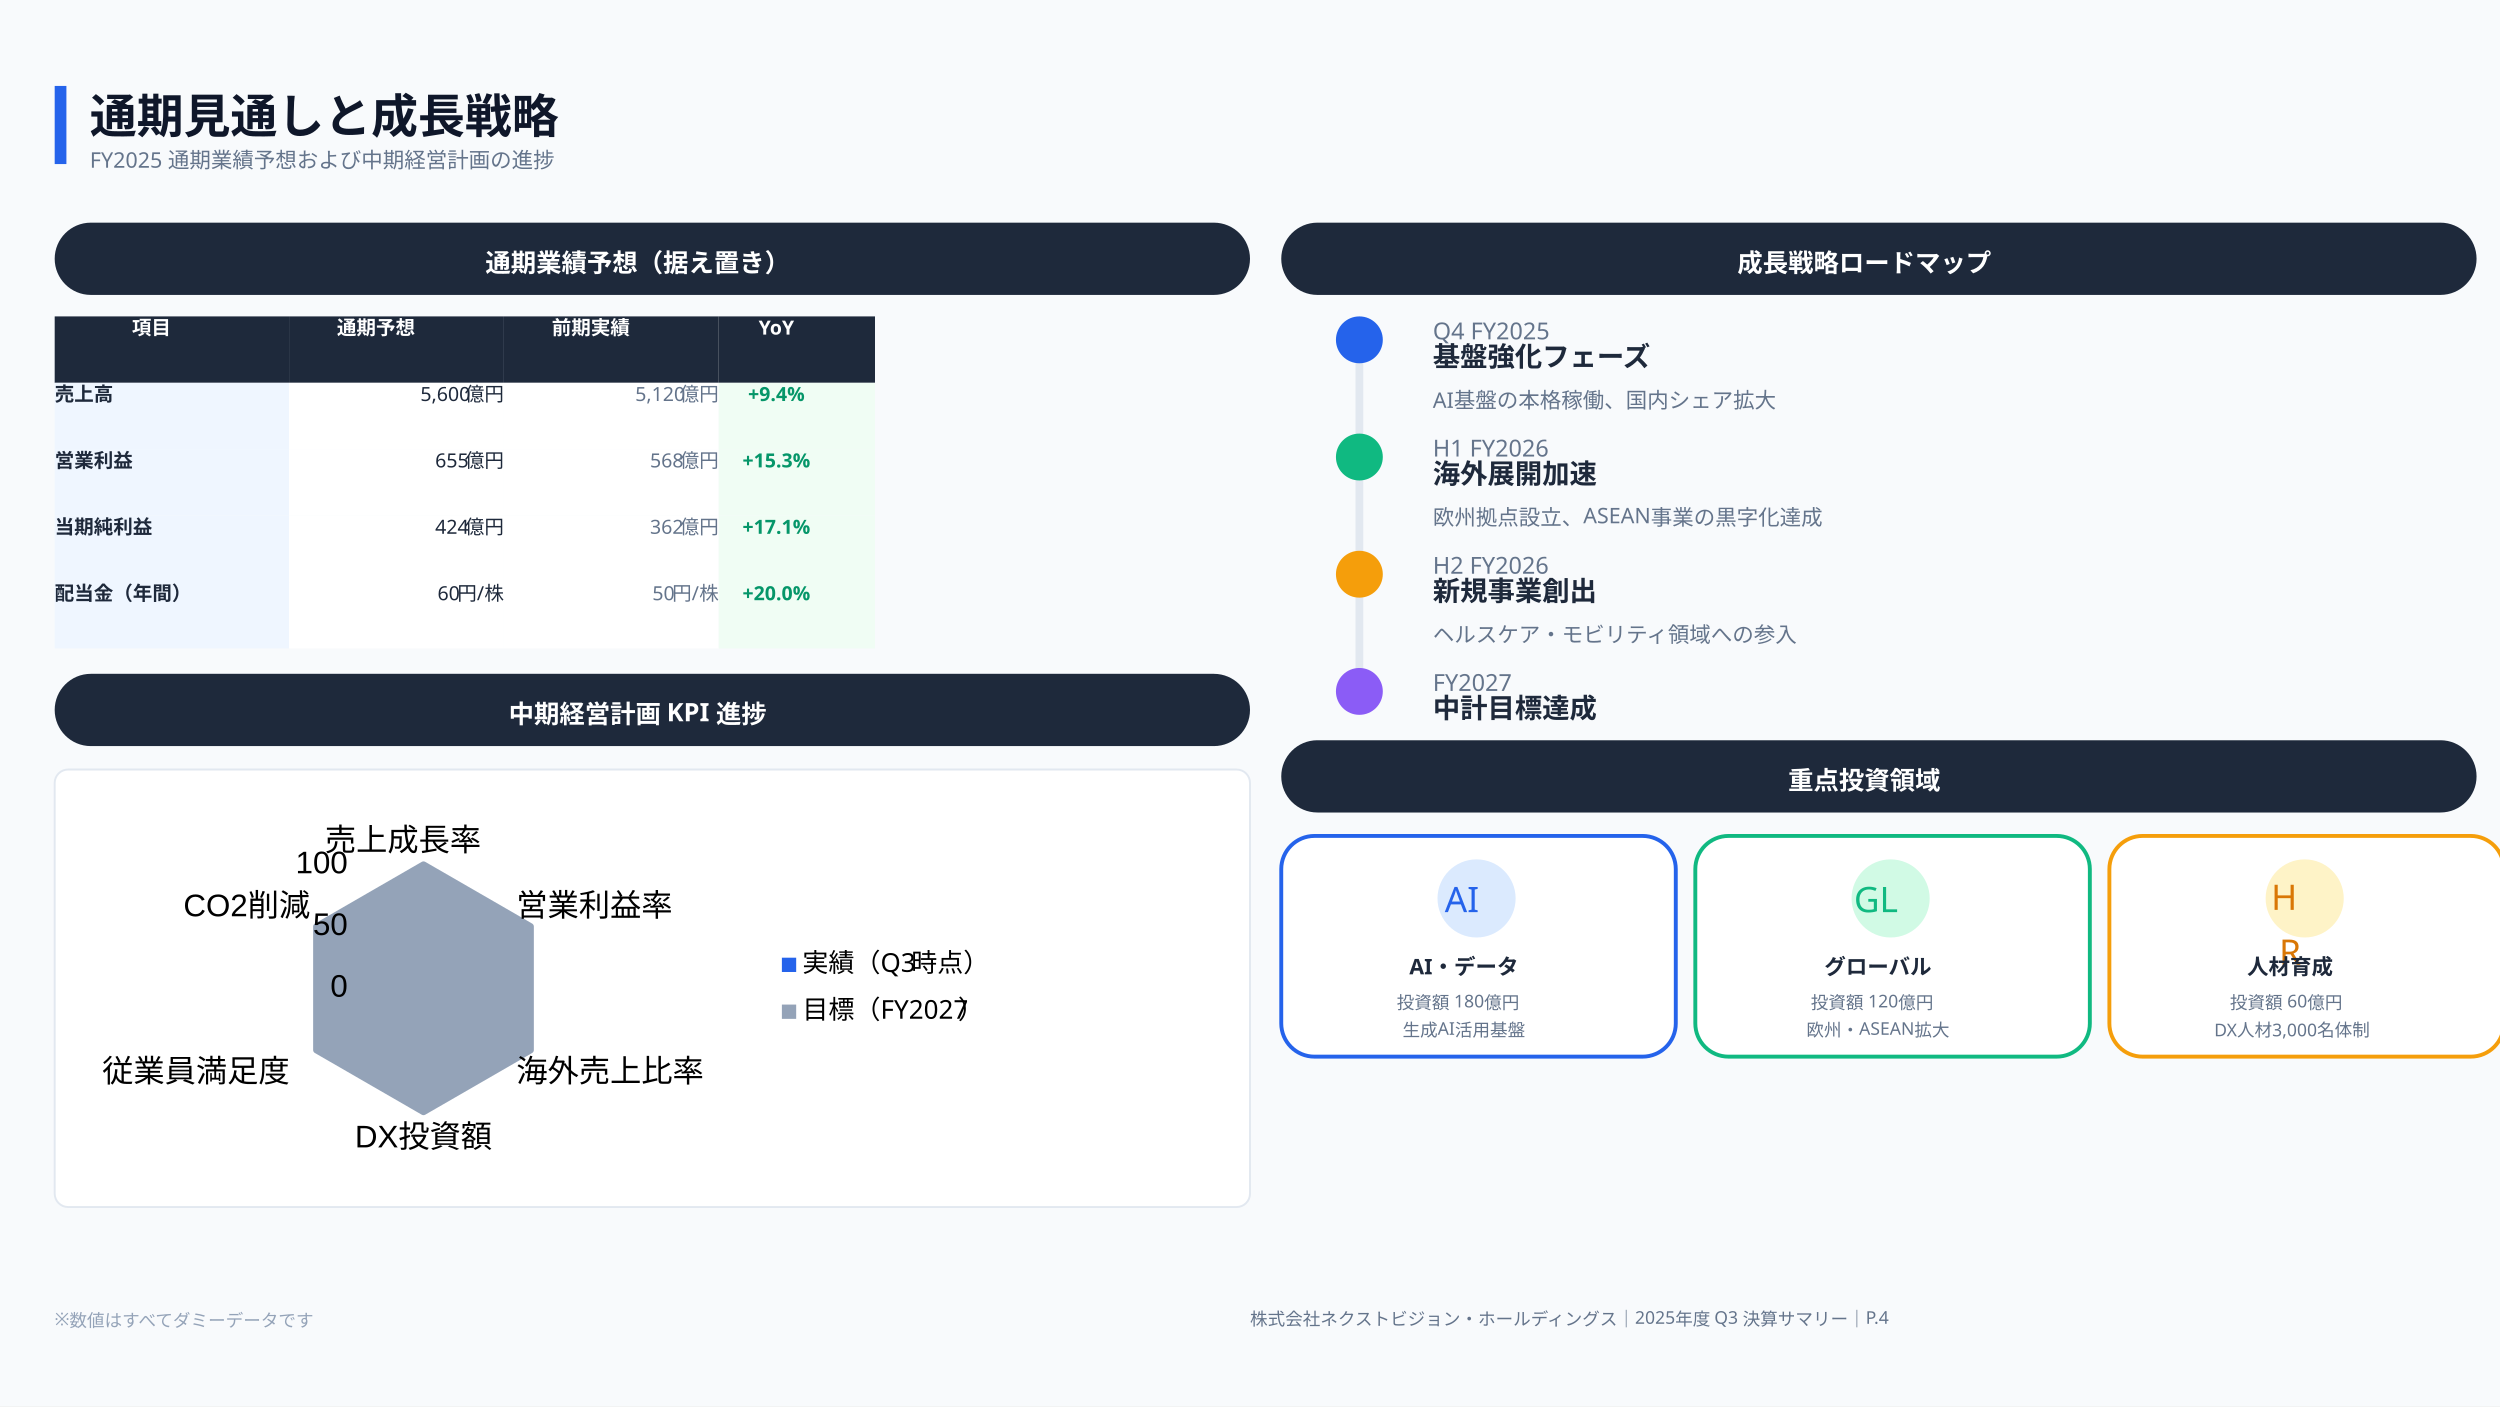
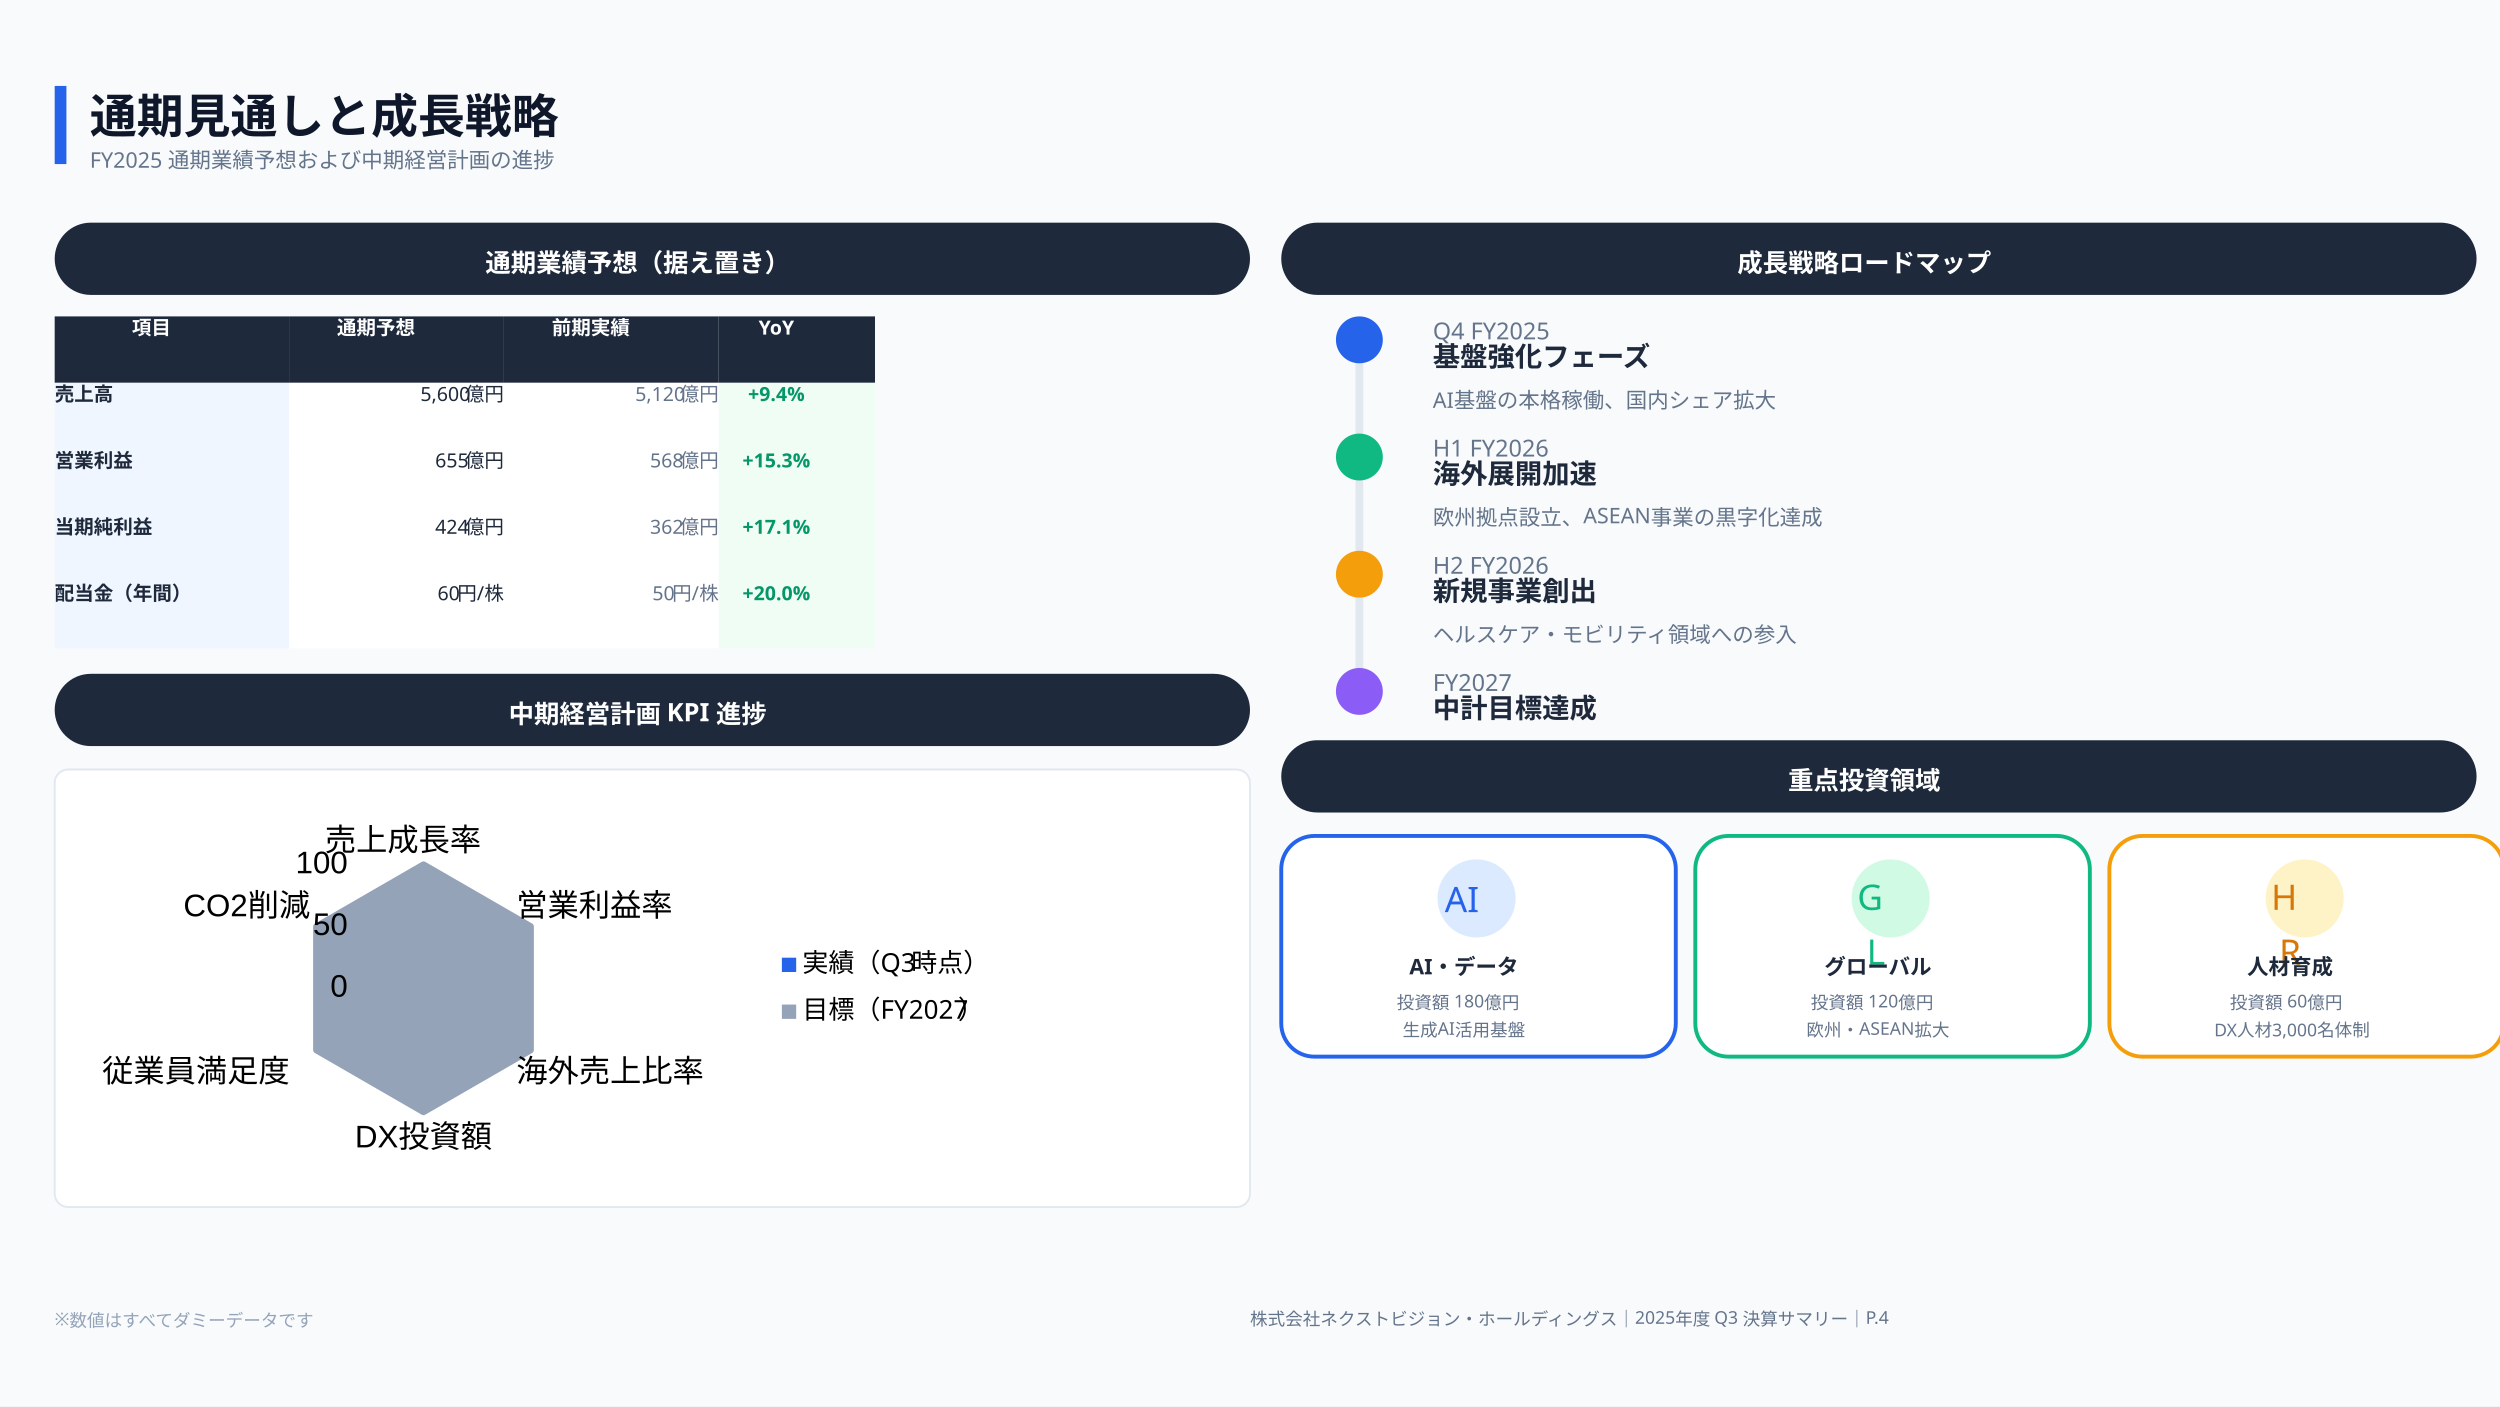
<svg xmlns="http://www.w3.org/2000/svg" viewBox="0 0 1280 720" width="1280" height="720">
  <rect width="1280" height="720" fill="#f8fafc" />
  <g role="img" aria-label="Shape 0" data-pptx-id="259.2" data-pptx-path="0" transform="translate(28, 44)">
    <rect fill="#2563eb" stroke-width="1.333" stroke="none" width="6" height="40" />
  </g>
  <g role="img" aria-label="Text 1" data-pptx-id="259.3" data-pptx-path="1" transform="translate(46, 40)">
    <rect fill="none" stroke-width="1.333" stroke="none" width="1206" height="32" />
    <text x="0" y="28.08" xml:space="preserve">
      <tspan x="0" dy="0" text-anchor="start" font-size="24" font-family="'Noto Sans JP', sans-serif" font-weight="bold" fill="#0f172a">通期見通しと成長戦略</tspan>
    </text>
  </g>
  <g role="img" aria-label="Text 2" data-pptx-id="259.4" data-pptx-path="2" transform="translate(46, 73)">
    <rect fill="none" stroke-width="1.333" stroke="none" width="1206" height="15" />
    <text x="0" y="12.87" xml:space="preserve">
      <tspan x="0" dy="0" text-anchor="start" font-size="11" font-family="'Noto Sans JP', sans-serif" fill="#64748b">FY2025 通期業績予想および中期経営計画の進捗</tspan>
    </text>
  </g>
  <g role="img" aria-label="Shape 3" data-pptx-id="259.5" data-pptx-path="3" transform="translate(28, 114)">
    <rect fill="#1e293b" stroke-width="1.333" stroke="none" width="612" height="37" rx="18.5" ry="18.5" />
  </g>
  <g role="img" aria-label="Text 4" data-pptx-id="259.6" data-pptx-path="4" transform="translate(38, 124)">
    <rect fill="none" stroke-width="1.333" stroke="none" width="592" height="18" />
    <text x="0" y="15.21" xml:space="preserve">
      <tspan x="296" dy="0" text-anchor="middle" font-size="13" font-family="'Noto Sans JP', sans-serif" font-weight="bold" fill="#ffffff">通期業績予想（据え置き）</tspan>
    </text>
  </g>
  <g role="img" aria-label="Table 0" data-pptx-id="259.5" data-pptx-path="5" transform="translate(28, 162)">
    <rect x="0" y="0" width="120" height="34" fill="#1e293b" />
    <g transform="translate(0, 0)">
      <text x="0" y="9.314" xml:space="preserve">
        <tspan x="60" dy="0" text-anchor="middle" font-size="10" font-family="游ゴシック, 'Noto Sans JP', Calibri, Carlito, sans-serif" font-weight="bold" fill="#ffffff">項目</tspan>
      </text>
    </g>
    <rect x="120" y="0" width="110" height="34" fill="#1e293b" />
    <g transform="translate(120, 0)">
      <text x="0" y="9.314" xml:space="preserve">
        <tspan x="55" dy="0" text-anchor="middle" font-size="10" font-family="游ゴシック, 'Noto Sans JP', Calibri, Carlito, sans-serif" font-weight="bold" fill="#ffffff">通期予想</tspan>
      </text>
    </g>
    <rect x="230" y="0" width="110" height="34" fill="#1e293b" />
    <g transform="translate(230, 0)">
      <text x="0" y="9.314" xml:space="preserve">
        <tspan x="55" dy="0" text-anchor="middle" font-size="10" font-family="游ゴシック, 'Noto Sans JP', Calibri, Carlito, sans-serif" font-weight="bold" fill="#ffffff">前期実績</tspan>
      </text>
    </g>
    <rect x="340" y="0" width="80" height="34" fill="#1e293b" />
    <g transform="translate(340, 0)">
      <text x="0" y="9.314" xml:space="preserve">
        <tspan x="40" dy="0" text-anchor="middle" font-size="10" font-family="Calibri, Carlito, 游ゴシック, 'Noto Sans JP', sans-serif" font-weight="bold" fill="#ffffff">YoY</tspan>
      </text>
    </g>
    <rect x="0" y="34" width="120" height="34" fill="#eff6ff" />
    <g transform="translate(0, 34)">
      <text x="0" y="9.314" xml:space="preserve">
        <tspan x="0" dy="0" text-anchor="start" font-size="10" font-family="游ゴシック, 'Noto Sans JP', Calibri, Carlito, sans-serif" font-weight="bold" fill="#1e293b">売上高</tspan>
      </text>
    </g>
    <rect x="120" y="34" width="110" height="34" fill="#ffffff" />
    <g transform="translate(120, 34)">
      <text x="0" y="9.314" xml:space="preserve">
        <tspan x="67.231" dy="0" text-anchor="start" font-size="10" font-family="Calibri, Carlito, 游ゴシック, 'Noto Sans JP', sans-serif" fill="#1e293b">5,600</tspan>
        <tspan x="90" text-anchor="start" font-size="10" font-family="游ゴシック, 'Noto Sans JP', Calibri, Carlito, sans-serif" fill="#1e293b">億円</tspan>
      </text>
    </g>
    <rect x="230" y="34" width="110" height="34" fill="#ffffff" />
    <g transform="translate(230, 34)">
      <text x="0" y="9.314" xml:space="preserve">
        <tspan x="67.231" dy="0" text-anchor="start" font-size="10" font-family="Calibri, Carlito, 游ゴシック, 'Noto Sans JP', sans-serif" fill="#64748b">5,120</tspan>
        <tspan x="90" text-anchor="start" font-size="10" font-family="游ゴシック, 'Noto Sans JP', Calibri, Carlito, sans-serif" fill="#64748b">億円</tspan>
      </text>
    </g>
    <rect x="340" y="34" width="80" height="34" fill="#f0fdf4" />
    <g transform="translate(340, 34)">
      <text x="0" y="9.314" xml:space="preserve">
        <tspan x="40" dy="0" text-anchor="middle" font-size="10" font-family="Calibri, Carlito, 游ゴシック, 'Noto Sans JP', sans-serif" font-weight="bold" fill="#059669">+9.4%</tspan>
      </text>
    </g>
    <rect x="0" y="68" width="120" height="34" fill="#eff6ff" />
    <g transform="translate(0, 68)">
      <text x="0" y="9.314" xml:space="preserve">
        <tspan x="0" dy="0" text-anchor="start" font-size="10" font-family="游ゴシック, 'Noto Sans JP', Calibri, Carlito, sans-serif" font-weight="bold" fill="#1e293b">営業利益</tspan>
      </text>
    </g>
    <rect x="120" y="68" width="110" height="34" fill="#ffffff" />
    <g transform="translate(120, 68)">
      <text x="0" y="9.314" xml:space="preserve">
        <tspan x="74.795" dy="0" text-anchor="start" font-size="10" font-family="Calibri, Carlito, 游ゴシック, 'Noto Sans JP', sans-serif" fill="#1e293b">655</tspan>
        <tspan x="90" text-anchor="start" font-size="10" font-family="游ゴシック, 'Noto Sans JP', Calibri, Carlito, sans-serif" fill="#1e293b">億円</tspan>
      </text>
    </g>
    <rect x="230" y="68" width="110" height="34" fill="#ffffff" />
    <g transform="translate(230, 68)">
      <text x="0" y="9.314" xml:space="preserve">
        <tspan x="74.795" dy="0" text-anchor="start" font-size="10" font-family="Calibri, Carlito, 游ゴシック, 'Noto Sans JP', sans-serif" fill="#64748b">568</tspan>
        <tspan x="90" text-anchor="start" font-size="10" font-family="游ゴシック, 'Noto Sans JP', Calibri, Carlito, sans-serif" fill="#64748b">億円</tspan>
      </text>
    </g>
    <rect x="340" y="68" width="80" height="34" fill="#f0fdf4" />
    <g transform="translate(340, 68)">
      <text x="0" y="9.314" xml:space="preserve">
        <tspan x="40" dy="0" text-anchor="middle" font-size="10" font-family="Calibri, Carlito, 游ゴシック, 'Noto Sans JP', sans-serif" font-weight="bold" fill="#059669">+15.3%</tspan>
      </text>
    </g>
    <rect x="0" y="102" width="120" height="34" fill="#eff6ff" />
    <g transform="translate(0, 102)">
      <text x="0" y="9.314" xml:space="preserve">
        <tspan x="0" dy="0" text-anchor="start" font-size="10" font-family="游ゴシック, 'Noto Sans JP', Calibri, Carlito, sans-serif" font-weight="bold" fill="#1e293b">当期純利益</tspan>
      </text>
    </g>
    <rect x="120" y="102" width="110" height="34" fill="#ffffff" />
    <g transform="translate(120, 102)">
      <text x="0" y="9.314" xml:space="preserve">
        <tspan x="74.795" dy="0" text-anchor="start" font-size="10" font-family="Calibri, Carlito, 游ゴシック, 'Noto Sans JP', sans-serif" fill="#1e293b">424</tspan>
        <tspan x="90" text-anchor="start" font-size="10" font-family="游ゴシック, 'Noto Sans JP', Calibri, Carlito, sans-serif" fill="#1e293b">億円</tspan>
      </text>
    </g>
    <rect x="230" y="102" width="110" height="34" fill="#ffffff" />
    <g transform="translate(230, 102)">
      <text x="0" y="9.314" xml:space="preserve">
        <tspan x="74.795" dy="0" text-anchor="start" font-size="10" font-family="Calibri, Carlito, 游ゴシック, 'Noto Sans JP', sans-serif" fill="#64748b">362</tspan>
        <tspan x="90" text-anchor="start" font-size="10" font-family="游ゴシック, 'Noto Sans JP', Calibri, Carlito, sans-serif" fill="#64748b">億円</tspan>
      </text>
    </g>
    <rect x="340" y="102" width="80" height="34" fill="#f0fdf4" />
    <g transform="translate(340, 102)">
      <text x="0" y="9.314" xml:space="preserve">
        <tspan x="40" dy="0" text-anchor="middle" font-size="10" font-family="Calibri, Carlito, 游ゴシック, 'Noto Sans JP', sans-serif" font-weight="bold" fill="#059669">+17.1%</tspan>
      </text>
    </g>
    <rect x="0" y="136" width="120" height="34" fill="#eff6ff" />
    <g transform="translate(0, 136)">
      <text x="0" y="9.314" xml:space="preserve">
        <tspan x="0" dy="0" text-anchor="start" font-size="10" font-family="游ゴシック, 'Noto Sans JP', Calibri, Carlito, sans-serif" font-weight="bold" fill="#1e293b">配当金（年間）</tspan>
      </text>
    </g>
    <rect x="120" y="136" width="110" height="34" fill="#ffffff" />
    <g transform="translate(120, 136)">
      <text x="0" y="9.314" xml:space="preserve">
        <tspan x="76.001" dy="0" text-anchor="start" font-size="10" font-family="Calibri, Carlito, 游ゴシック, 'Noto Sans JP', sans-serif" fill="#1e293b">60</tspan>
        <tspan x="86.138" text-anchor="start" font-size="10" font-family="游ゴシック, 'Noto Sans JP', Calibri, Carlito, sans-serif" fill="#1e293b">円</tspan>
        <tspan x="96.138" text-anchor="start" font-size="10" font-family="Calibri, Carlito, 游ゴシック, 'Noto Sans JP', sans-serif" fill="#1e293b">/</tspan>
        <tspan x="100" text-anchor="start" font-size="10" font-family="游ゴシック, 'Noto Sans JP', Calibri, Carlito, sans-serif" fill="#1e293b">株</tspan>
      </text>
    </g>
    <rect x="230" y="136" width="110" height="34" fill="#ffffff" />
    <g transform="translate(230, 136)">
      <text x="0" y="9.314" xml:space="preserve">
        <tspan x="76.001" dy="0" text-anchor="start" font-size="10" font-family="Calibri, Carlito, 游ゴシック, 'Noto Sans JP', sans-serif" fill="#64748b">50</tspan>
        <tspan x="86.138" text-anchor="start" font-size="10" font-family="游ゴシック, 'Noto Sans JP', Calibri, Carlito, sans-serif" fill="#64748b">円</tspan>
        <tspan x="96.138" text-anchor="start" font-size="10" font-family="Calibri, Carlito, 游ゴシック, 'Noto Sans JP', sans-serif" fill="#64748b">/</tspan>
        <tspan x="100" text-anchor="start" font-size="10" font-family="游ゴシック, 'Noto Sans JP', Calibri, Carlito, sans-serif" fill="#64748b">株</tspan>
      </text>
    </g>
    <rect x="340" y="136" width="80" height="34" fill="#f0fdf4" />
    <g transform="translate(340, 136)">
      <text x="0" y="9.314" xml:space="preserve">
        <tspan x="40" dy="0" text-anchor="middle" font-size="10" font-family="Calibri, Carlito, 游ゴシック, 'Noto Sans JP', sans-serif" font-weight="bold" fill="#059669">+20.0%</tspan>
      </text>
    </g>
  </g>
  <g role="img" aria-label="Shape 5" data-pptx-id="259.8" data-pptx-path="6" transform="translate(28, 345)">
    <rect fill="#1e293b" stroke-width="1.333" stroke="none" width="612" height="37" rx="18.5" ry="18.5" />
  </g>
  <g role="img" aria-label="Text 6" data-pptx-id="259.9" data-pptx-path="7" transform="translate(38, 355)">
    <rect fill="none" stroke-width="1.333" stroke="none" width="592" height="18" />
    <text x="0" y="15.21" xml:space="preserve">
      <tspan x="296" dy="0" text-anchor="middle" font-size="13" font-family="'Noto Sans JP', sans-serif" font-weight="bold" fill="#ffffff">中期経営計画 KPI 進捗</tspan>
    </text>
  </g>
  <g role="img" aria-label="Shape 7" data-pptx-id="259.10" data-pptx-path="8" transform="translate(28, 394)">
    <rect fill="#ffffff" stroke-width="1" stroke="#e2e8f0" width="612" height="224" rx="6.857" ry="6.857" />
  </g>
  <g role="img" aria-label="Chart 0" data-pptx-id="259.11" data-pptx-path="9" transform="translate(40, 406) scale(1, 1) translate(0, 0)">
    <g transform="translate(149.465, 68.404)">
      <path fill="none" stroke-width="1.333" stroke="#888888" stroke-linecap="butt" stroke-linejoin="round" d="M 20.522 0 L 41.045 11.849 L 41.045 35.546 L 20.522 47.395 L 0 35.546 L 0 11.849 L 20.522 0" transform="scale(1.333333, 1.333333)" />
    </g>
    <g transform="translate(122.102, 36.807)">
      <path fill="none" stroke-width="1.333" stroke="#888888" stroke-linecap="butt" stroke-linejoin="round" d="M 41.045 0 L 82.09 23.697 L 82.09 71.092 L 41.045 94.789 L 0 71.092 L 0 23.697 L 41.045 0" transform="scale(1.333333, 1.333333)" />
    </g>
    <g transform="translate(176.829, 36.807)">
      <line stroke-width="1.333" stroke="#888888" stroke-linecap="butt" stroke-linejoin="round" fill="none" x1="0" y1="0" x2="0" y2="63.193" />
    </g>
    <g transform="translate(176.829, 68.404)">
      <line stroke-width="1.333" stroke="#888888" stroke-linecap="butt" stroke-linejoin="round" fill="none" x1="0" y1="0" x2="54.727" y2="31.596" />
    </g>
    <g transform="translate(176.829, 100)">
      <line stroke-width="1.333" stroke="#888888" stroke-linecap="butt" stroke-linejoin="round" fill="none" x1="0" y1="0" x2="54.727" y2="31.596" />
    </g>
    <g transform="translate(176.829, 100)">
      <line stroke-width="1.333" stroke="#888888" stroke-linecap="butt" stroke-linejoin="round" fill="none" x1="0" y1="0" x2="0" y2="63.193" />
    </g>
    <g transform="translate(122.102, 100)">
      <line stroke-width="1.333" stroke="#888888" stroke-linecap="butt" stroke-linejoin="round" fill="none" x1="0" y1="0" x2="54.727" y2="31.596" />
    </g>
    <g transform="translate(122.102, 68.404)">
      <line stroke-width="1.333" stroke="#888888" stroke-linecap="butt" stroke-linejoin="round" fill="none" x1="0" y1="0" x2="54.727" y2="31.596" />
    </g>
    <g transform="translate(135.784, 46.286)">
      <path fill="#2563eb" stroke-width="2.667" stroke="#2563eb" stroke-linecap="butt" stroke-linejoin="round" d="M 30.784 0 L 63.62 21.328 L 59.515 56.873 L 30.784 82.941 L 0 58.058 L 4.104 24.882 Z" transform="scale(1.333333, 1.333333)" />
    </g>
    <g transform="translate(122.102, 36.807)">
      <path fill="#94a3b8" stroke-width="2.667" stroke="#94a3b8" stroke-linecap="butt" stroke-linejoin="round" d="M 41.045 0 L 82.09 23.697 L 82.09 71.092 L 41.045 94.789 L 0 71.092 L 0 23.697 Z" transform="scale(1.333333, 1.333333)" />
    </g>
    <g transform="translate(134.133, 88.511)">
      <rect fill="none" stroke="none" width="24.898" height="26.812" />
      <text x="0" y="15.809" xml:space="preserve">
        <tspan x="24.898" dy="0" text-anchor="end" font-size="16" font-family="Arial, Arimo, 游ゴシック, 'Noto Sans JP', sans-serif" fill="#000000">0</tspan>
      </text>
    </g>
    <g transform="translate(125.235, 56.914)">
      <rect fill="none" stroke="none" width="33.797" height="26.812" />
      <text x="0" y="15.809" xml:space="preserve">
        <tspan x="33.797" dy="0" text-anchor="end" font-size="16" font-family="Arial, Arimo, 游ゴシック, 'Noto Sans JP', sans-serif" fill="#000000">50</tspan>
      </text>
    </g>
    <g transform="translate(116.337, 25.318)">
      <rect fill="none" stroke="none" width="42.695" height="26.812" />
      <text x="0" y="15.809" xml:space="preserve">
        <tspan x="42.695" dy="0" text-anchor="end" font-size="16" font-family="Arial, Arimo, 游ゴシック, 'Noto Sans JP', sans-serif" fill="#000000">100</tspan>
      </text>
    </g>
    <g transform="translate(128.829, 13.807)">
      <rect fill="none" stroke="none" width="96" height="26.812" />
      <text x="0" y="15.809" xml:space="preserve">
        <tspan x="48" dy="0" text-anchor="middle" font-size="16" font-family="游ゴシック, 'Noto Sans JP', Arial, Arimo, sans-serif" fill="#000000">売上成長率</tspan>
      </text>
    </g>
    <g transform="translate(226.846, 47.304)">
      <rect fill="none" stroke="none" width="96" height="26.812" />
      <text x="0" y="15.809" xml:space="preserve">
        <tspan x="48" dy="0" text-anchor="middle" font-size="16" font-family="游ゴシック, 'Noto Sans JP', Arial, Arimo, sans-serif" fill="#000000">営業利益率</tspan>
      </text>
    </g>
    <g transform="translate(226.846, 132.171)">
      <rect fill="none" stroke="none" width="112" height="26.812" />
      <text x="0" y="15.809" xml:space="preserve">
        <tspan x="56" dy="0" text-anchor="middle" font-size="16" font-family="游ゴシック, 'Noto Sans JP', Arial, Arimo, sans-serif" fill="#000000">海外売上比率</tspan>
      </text>
    </g>
    <g transform="translate(133.715, 165.668)">
      <rect fill="none" stroke="none" width="86.227" height="26.812" />
      <text x="0" y="15.809" xml:space="preserve">
        <tspan x="8" dy="0" text-anchor="start" font-size="16" font-family="Arial, Arimo, 游ゴシック, 'Noto Sans JP', sans-serif" fill="#000000">DX</tspan>
        <tspan x="30.227" text-anchor="start" font-size="16" font-family="游ゴシック, 'Noto Sans JP', Arial, Arimo, sans-serif" fill="#000000">投資額</tspan>
      </text>
    </g>
    <g transform="translate(14.811, 132.171)">
      <rect fill="none" stroke="none" width="112" height="26.812" />
      <text x="0" y="15.809" xml:space="preserve">
        <tspan x="56" dy="0" text-anchor="middle" font-size="16" font-family="游ゴシック, 'Noto Sans JP', Arial, Arimo, sans-serif" fill="#000000">従業員満足度</tspan>
      </text>
    </g>
    <g transform="translate(45.913, 47.304)">
      <rect fill="none" stroke="none" width="80.898" height="26.812" />
      <text x="0" y="15.809" xml:space="preserve">
        <tspan x="8" dy="0" text-anchor="start" font-size="16" font-family="Arial, Arimo, 游ゴシック, 'Noto Sans JP', sans-serif" fill="#000000">CO2</tspan>
        <tspan x="40.898" text-anchor="start" font-size="16" font-family="游ゴシック, 'Noto Sans JP', Arial, Arimo, sans-serif" fill="#000000">削減</tspan>
      </text>
    </g>
    <g transform="translate(360.324, 84.34)">
      <rect fill="#2563eb" stroke="none" width="7.32" height="7.32" />
    </g>
    <g transform="translate(370.804, 79.181)">
      <rect fill="none" stroke="none" width="100.529" height="24.414" />
      <text x="0" y="12.419" xml:space="preserve">
        <tspan x="0" dy="0" text-anchor="start" font-size="13.333" font-family="游ゴシック, 'Noto Sans JP', Calibri, Carlito, sans-serif" fill="#000000">実績（</tspan>
        <tspan x="40" text-anchor="start" font-size="13.333" font-family="Calibri, Carlito, 游ゴシック, 'Noto Sans JP', sans-serif" fill="#000000">Q3</tspan>
        <tspan x="55.729" text-anchor="start" font-size="13.333" font-family="游ゴシック, 'Noto Sans JP', Calibri, Carlito, sans-serif" fill="#000000">時点）</tspan>
      </text>
    </g>
    <g transform="translate(360.324, 108.34)">
      <rect fill="#94a3b8" stroke="none" width="7.32" height="7.32" />
    </g>
    <g transform="translate(370.804, 103.181)">
      <rect fill="none" stroke="none" width="100.529" height="24.414" />
      <text x="0" y="12.419" xml:space="preserve">
        <tspan x="0" dy="0" text-anchor="start" font-size="13.333" font-family="游ゴシック, 'Noto Sans JP', Calibri, Carlito, sans-serif" fill="#000000">目標（</tspan>
        <tspan x="40" text-anchor="start" font-size="13.333" font-family="Calibri, Carlito, 游ゴシック, 'Noto Sans JP', sans-serif" fill="#000000">FY2027</tspan>
        <tspan x="79.655" text-anchor="start" font-size="13.333" font-family="游ゴシック, 'Noto Sans JP', Calibri, Carlito, sans-serif" fill="#000000">）</tspan>
      </text>
    </g>
  </g>
  <g role="img" aria-label="Shape 8" data-pptx-id="259.12" data-pptx-path="10" transform="translate(656, 114)">
    <rect fill="#1e293b" stroke-width="1.333" stroke="none" width="612" height="37" rx="18.5" ry="18.5" />
  </g>
  <g role="img" aria-label="Text 9" data-pptx-id="259.13" data-pptx-path="11" transform="translate(666, 124)">
    <rect fill="none" stroke-width="1.333" stroke="none" width="592" height="18" />
    <text x="0" y="15.21" xml:space="preserve">
      <tspan x="296" dy="0" text-anchor="middle" font-size="13" font-family="'Noto Sans JP', sans-serif" font-weight="bold" fill="#ffffff">成長戦略ロードマップ</tspan>
    </text>
  </g>
  <g role="img" aria-label="Shape 10" data-pptx-id="259.14" data-pptx-path="12" transform="translate(696, 174)">
    <line fill="none" stroke-width="4" stroke="#e2e8f0" x1="0" y1="0" x2="0" y2="180" />
  </g>
  <g role="img" aria-label="Shape 11" data-pptx-id="259.15" data-pptx-path="13" transform="translate(684, 162)">
    <ellipse fill="#2563eb" stroke-width="1.333" stroke="none" cx="12" cy="12" rx="12" ry="12" />
  </g>
  <g role="img" aria-label="Text 12" data-pptx-id="259.16" data-pptx-path="14" transform="translate(724, 158)">
    <rect fill="none" stroke-width="1.333" stroke="none" width="100" height="20" />
    <text x="0" y="15.744" xml:space="preserve">
      <tspan x="9.6" dy="0" text-anchor="start" font-size="12" font-family="'Noto Sans JP', sans-serif" fill="#64748b">Q4 FY2025</tspan>
    </text>
  </g>
  <g role="img" aria-label="Text 13" data-pptx-id="259.17" data-pptx-path="15" transform="translate(724, 170)">
    <rect fill="none" stroke-width="1.333" stroke="none" width="532" height="24" />
    <text x="0" y="17.568" xml:space="preserve">
      <tspan x="9.6" dy="0" text-anchor="start" font-size="14" font-family="'Noto Sans JP', sans-serif" font-weight="bold" fill="#1e293b">基盤強化フェーズ</tspan>
    </text>
  </g>
  <g role="img" aria-label="Text 14" data-pptx-id="259.18" data-pptx-path="16" transform="translate(724, 194)">
    <rect fill="none" stroke-width="1.333" stroke="none" width="532" height="32" />
    <text x="0" y="14.832" xml:space="preserve">
      <tspan x="9.6" dy="0" text-anchor="start" font-size="11" font-family="'Noto Sans JP', sans-serif" fill="#64748b">AI基盤の本格稼働、国内シェア拡大</tspan>
    </text>
  </g>
  <g role="img" aria-label="Shape 15" data-pptx-id="259.19" data-pptx-path="17" transform="translate(684, 222)">
    <ellipse fill="#10b981" stroke-width="1.333" stroke="none" cx="12" cy="12" rx="12" ry="12" />
  </g>
  <g role="img" aria-label="Text 16" data-pptx-id="259.20" data-pptx-path="18" transform="translate(724, 218)">
    <rect fill="none" stroke-width="1.333" stroke="none" width="100" height="20" />
    <text x="0" y="15.744" xml:space="preserve">
      <tspan x="9.6" dy="0" text-anchor="start" font-size="12" font-family="'Noto Sans JP', sans-serif" fill="#64748b">H1 FY2026</tspan>
    </text>
  </g>
  <g role="img" aria-label="Text 17" data-pptx-id="259.21" data-pptx-path="19" transform="translate(724, 230)">
    <rect fill="none" stroke-width="1.333" stroke="none" width="532" height="24" />
    <text x="0" y="17.568" xml:space="preserve">
      <tspan x="9.6" dy="0" text-anchor="start" font-size="14" font-family="'Noto Sans JP', sans-serif" font-weight="bold" fill="#1e293b">海外展開加速</tspan>
    </text>
  </g>
  <g role="img" aria-label="Text 18" data-pptx-id="259.22" data-pptx-path="20" transform="translate(724, 254)">
    <rect fill="none" stroke-width="1.333" stroke="none" width="532" height="32" />
    <text x="0" y="14.832" xml:space="preserve">
      <tspan x="9.6" dy="0" text-anchor="start" font-size="11" font-family="'Noto Sans JP', sans-serif" fill="#64748b">欧州拠点設立、ASEAN事業の黒字化達成</tspan>
    </text>
  </g>
  <g role="img" aria-label="Shape 19" data-pptx-id="259.23" data-pptx-path="21" transform="translate(684, 282)">
    <ellipse fill="#f59e0b" stroke-width="1.333" stroke="none" cx="12" cy="12" rx="12" ry="12" />
  </g>
  <g role="img" aria-label="Text 20" data-pptx-id="259.24" data-pptx-path="22" transform="translate(724, 278)">
    <rect fill="none" stroke-width="1.333" stroke="none" width="100" height="20" />
    <text x="0" y="15.744" xml:space="preserve">
      <tspan x="9.6" dy="0" text-anchor="start" font-size="12" font-family="'Noto Sans JP', sans-serif" fill="#64748b">H2 FY2026</tspan>
    </text>
  </g>
  <g role="img" aria-label="Text 21" data-pptx-id="259.25" data-pptx-path="23" transform="translate(724, 290)">
    <rect fill="none" stroke-width="1.333" stroke="none" width="532" height="24" />
    <text x="0" y="17.568" xml:space="preserve">
      <tspan x="9.6" dy="0" text-anchor="start" font-size="14" font-family="'Noto Sans JP', sans-serif" font-weight="bold" fill="#1e293b">新規事業創出</tspan>
    </text>
  </g>
  <g role="img" aria-label="Text 22" data-pptx-id="259.26" data-pptx-path="24" transform="translate(724, 314)">
    <rect fill="none" stroke-width="1.333" stroke="none" width="532" height="32" />
    <text x="0" y="14.832" xml:space="preserve">
      <tspan x="9.6" dy="0" text-anchor="start" font-size="11" font-family="'Noto Sans JP', sans-serif" fill="#64748b">ヘルスケア・モビリティ領域への参入</tspan>
    </text>
  </g>
  <g role="img" aria-label="Shape 23" data-pptx-id="259.27" data-pptx-path="25" transform="translate(684, 342)">
    <ellipse fill="#8b5cf6" stroke-width="1.333" stroke="none" cx="12" cy="12" rx="12" ry="12" />
  </g>
  <g role="img" aria-label="Text 24" data-pptx-id="259.28" data-pptx-path="26" transform="translate(724, 338)">
    <rect fill="none" stroke-width="1.333" stroke="none" width="100" height="20" />
    <text x="0" y="15.744" xml:space="preserve">
      <tspan x="9.6" dy="0" text-anchor="start" font-size="12" font-family="'Noto Sans JP', sans-serif" fill="#64748b">FY2027</tspan>
    </text>
  </g>
  <g role="img" aria-label="Text 25" data-pptx-id="259.29" data-pptx-path="27" transform="translate(724, 350)">
    <rect fill="none" stroke-width="1.333" stroke="none" width="532" height="24" />
    <text x="0" y="17.568" xml:space="preserve">
      <tspan x="9.6" dy="0" text-anchor="start" font-size="14" font-family="'Noto Sans JP', sans-serif" font-weight="bold" fill="#1e293b">中計目標達成</tspan>
    </text>
  </g>
  <g role="img" aria-label="Text 26" data-pptx-id="259.30" data-pptx-path="28" transform="translate(724, 374)">
    <rect fill="none" stroke-width="1.333" stroke="none" width="532" height="32" />
    <text x="0" y="14.832" xml:space="preserve">
      <tspan x="9.6" dy="0" text-anchor="start" font-size="11" font-family="'Noto Sans JP', sans-serif" fill="#64748b">売上高7,000億円、営業利益率15%の達成</tspan>
    </text>
  </g>
  <g role="img" aria-label="Shape 27" data-pptx-id="259.31" data-pptx-path="29" transform="translate(656, 379)">
    <rect fill="#1e293b" stroke-width="1.333" stroke="none" width="612" height="37" rx="18.5" ry="18.5" />
  </g>
  <g role="img" aria-label="Text 28" data-pptx-id="259.32" data-pptx-path="30" transform="translate(666, 389)">
    <rect fill="none" stroke-width="1.333" stroke="none" width="592" height="18" />
    <text x="0" y="15.21" xml:space="preserve">
      <tspan x="296" dy="0" text-anchor="middle" font-size="13" font-family="'Noto Sans JP', sans-serif" font-weight="bold" fill="#ffffff">重点投資領域</tspan>
    </text>
  </g>
  <g role="img" aria-label="Shape 29" data-pptx-id="259.33" data-pptx-path="31" transform="translate(656, 428)">
    <rect fill="#ffffff" stroke-width="2" stroke="#2563eb" width="202" height="113" rx="16.991" ry="16.991" />
  </g>
  <g role="img" aria-label="Text 30" data-pptx-id="259.34" data-pptx-path="32" transform="translate(736, 440)">
    <ellipse fill="#dbeafe" stroke-width="1.333" stroke="none" cx="20" cy="20" rx="20" ry="20" />
    <text x="0" y="27.02" xml:space="preserve">
      <tspan x="20" dy="0" text-anchor="middle" font-size="18" font-family="'Noto Sans JP', sans-serif" fill="#2563eb">AI</tspan>
    </text>
  </g>
  <g role="img" aria-label="Text 31" data-pptx-id="259.35" data-pptx-path="33" transform="translate(724, 486)">
    <rect fill="none" stroke-width="1.333" stroke="none" width="66" height="15" />
    <text x="0" y="12.87" xml:space="preserve">
      <tspan x="33" dy="0" text-anchor="middle" font-size="11" font-family="'Noto Sans JP', sans-serif" font-weight="bold" fill="#1e293b">AI・データ</tspan>
    </text>
  </g>
  <g role="img" aria-label="Text 32" data-pptx-id="259.36" data-pptx-path="34" transform="translate(720, 506)">
    <rect fill="none" stroke-width="1.333" stroke="none" width="74" height="25" />
    <text x="0" y="10.53" xml:space="preserve">
      <tspan x="37" dy="0" text-anchor="middle" font-size="9" font-family="'Noto Sans JP', sans-serif" fill="#64748b">投資額 180億円</tspan>
      <tspan x="37" dy="14.04" text-anchor="middle" font-size="9" font-family="'Noto Sans JP', sans-serif" fill="#64748b">生成AI活用基盤</tspan>
    </text>
  </g>
  <g role="img" aria-label="Shape 33" data-pptx-id="259.37" data-pptx-path="35" transform="translate(868, 428)">
    <rect fill="#ffffff" stroke-width="2" stroke="#10b981" width="202" height="113" rx="16.991" ry="16.991" />
  </g>
  <g role="img" aria-label="Text 34" data-pptx-id="259.38" data-pptx-path="36" transform="translate(948, 440)">
    <ellipse fill="#d1fae5" stroke-width="1.333" stroke="none" cx="20" cy="20" rx="20" ry="20" />
-     <text x="0" y="27.02" xml:space="preserve">
-       <tspan x="20" dy="0" text-anchor="middle" font-size="18" font-family="'Noto Sans JP', sans-serif" fill="#10b981">GL</tspan>
+     <text x="0" y="25.86" xml:space="preserve">
+       <tspan x="20" dy="0" text-anchor="middle" font-size="18" font-family="'Noto Sans JP', sans-serif" fill="#10b981">G</tspan>
+       <tspan x="20" dy="28.08" text-anchor="middle" font-size="18" font-family="'Noto Sans JP', sans-serif" fill="#10b981">L</tspan>
    </text>
  </g>
  <g role="img" aria-label="Text 35" data-pptx-id="259.39" data-pptx-path="37" transform="translate(936, 486)">
    <rect fill="none" stroke-width="1.333" stroke="none" width="66" height="15" />
    <text x="0" y="12.87" xml:space="preserve">
      <tspan x="33" dy="0" text-anchor="middle" font-size="11" font-family="'Noto Sans JP', sans-serif" font-weight="bold" fill="#1e293b">グローバル</tspan>
    </text>
  </g>
  <g role="img" aria-label="Text 36" data-pptx-id="259.40" data-pptx-path="38" transform="translate(927, 506)">
    <rect fill="none" stroke-width="1.333" stroke="none" width="84" height="25" />
    <text x="0" y="10.53" xml:space="preserve">
      <tspan x="42" dy="0" text-anchor="middle" font-size="9" font-family="'Noto Sans JP', sans-serif" fill="#64748b">投資額 120億円</tspan>
      <tspan x="42" dy="14.04" text-anchor="middle" font-size="9" font-family="'Noto Sans JP', sans-serif" fill="#64748b">欧州・ASEAN拡大</tspan>
    </text>
  </g>
  <g role="img" aria-label="Shape 37" data-pptx-id="259.41" data-pptx-path="39" transform="translate(1080, 428)">
    <rect fill="#ffffff" stroke-width="2" stroke="#f59e0b" width="202" height="113" rx="16.991" ry="16.991" />
  </g>
  <g role="img" aria-label="Text 38" data-pptx-id="259.42" data-pptx-path="40" transform="translate(1160, 440)">
    <ellipse fill="#fef3c7" stroke-width="1.333" stroke="none" cx="20" cy="20" rx="20" ry="20" />
    <text x="0" y="25.86" xml:space="preserve">
      <tspan x="20" dy="0" text-anchor="middle" font-size="18" font-family="'Noto Sans JP', sans-serif" fill="#d97706">H</tspan>
      <tspan x="20" dy="28.08" text-anchor="middle" font-size="18" font-family="'Noto Sans JP', sans-serif" fill="#d97706">R</tspan>
    </text>
  </g>
  <g role="img" aria-label="Text 39" data-pptx-id="259.43" data-pptx-path="41" transform="translate(1153, 486)">
    <rect fill="none" stroke-width="1.333" stroke="none" width="54" height="15" />
    <text x="0" y="12.87" xml:space="preserve">
      <tspan x="27" dy="0" text-anchor="middle" font-size="11" font-family="'Noto Sans JP', sans-serif" font-weight="bold" fill="#1e293b">人材育成</tspan>
    </text>
  </g>
  <g role="img" aria-label="Text 40" data-pptx-id="259.44" data-pptx-path="42" transform="translate(1136, 506)">
    <rect fill="none" stroke-width="1.333" stroke="none" width="90" height="25" />
    <text x="0" y="10.53" xml:space="preserve">
      <tspan x="45" dy="0" text-anchor="middle" font-size="9" font-family="'Noto Sans JP', sans-serif" fill="#64748b">投資額 60億円</tspan>
      <tspan x="45" dy="14.04" text-anchor="middle" font-size="9" font-family="'Noto Sans JP', sans-serif" fill="#64748b">DX人材3,000名体制</tspan>
    </text>
  </g>
  <g role="img" aria-label="Text 41" data-pptx-id="259.45" data-pptx-path="43" transform="translate(28, 668)">
    <rect fill="none" stroke-width="1.333" stroke="none" width="612" height="12" />
    <text x="0" y="10.53" xml:space="preserve">
      <tspan x="0" dy="0" text-anchor="start" font-size="9" font-family="'Noto Sans JP', sans-serif" fill="#94a3b8">※数値はすべてダミーデータです</tspan>
    </text>
  </g>
  <g role="img" aria-label="Text 42" data-pptx-id="259.46" data-pptx-path="44" transform="translate(640, 668)">
    <rect fill="none" stroke-width="1.333" stroke="none" width="612" height="12" />
    <text x="0" y="10.53" xml:space="preserve">
      <tspan x="0" dy="0" text-anchor="start" font-size="9" font-family="'Noto Sans JP', sans-serif" fill="#64748b">株式会社ネクストビジョン・ホールディングス｜2025年度 Q3 決算サマリー｜P.4</tspan>
    </text>
  </g>
</svg>
